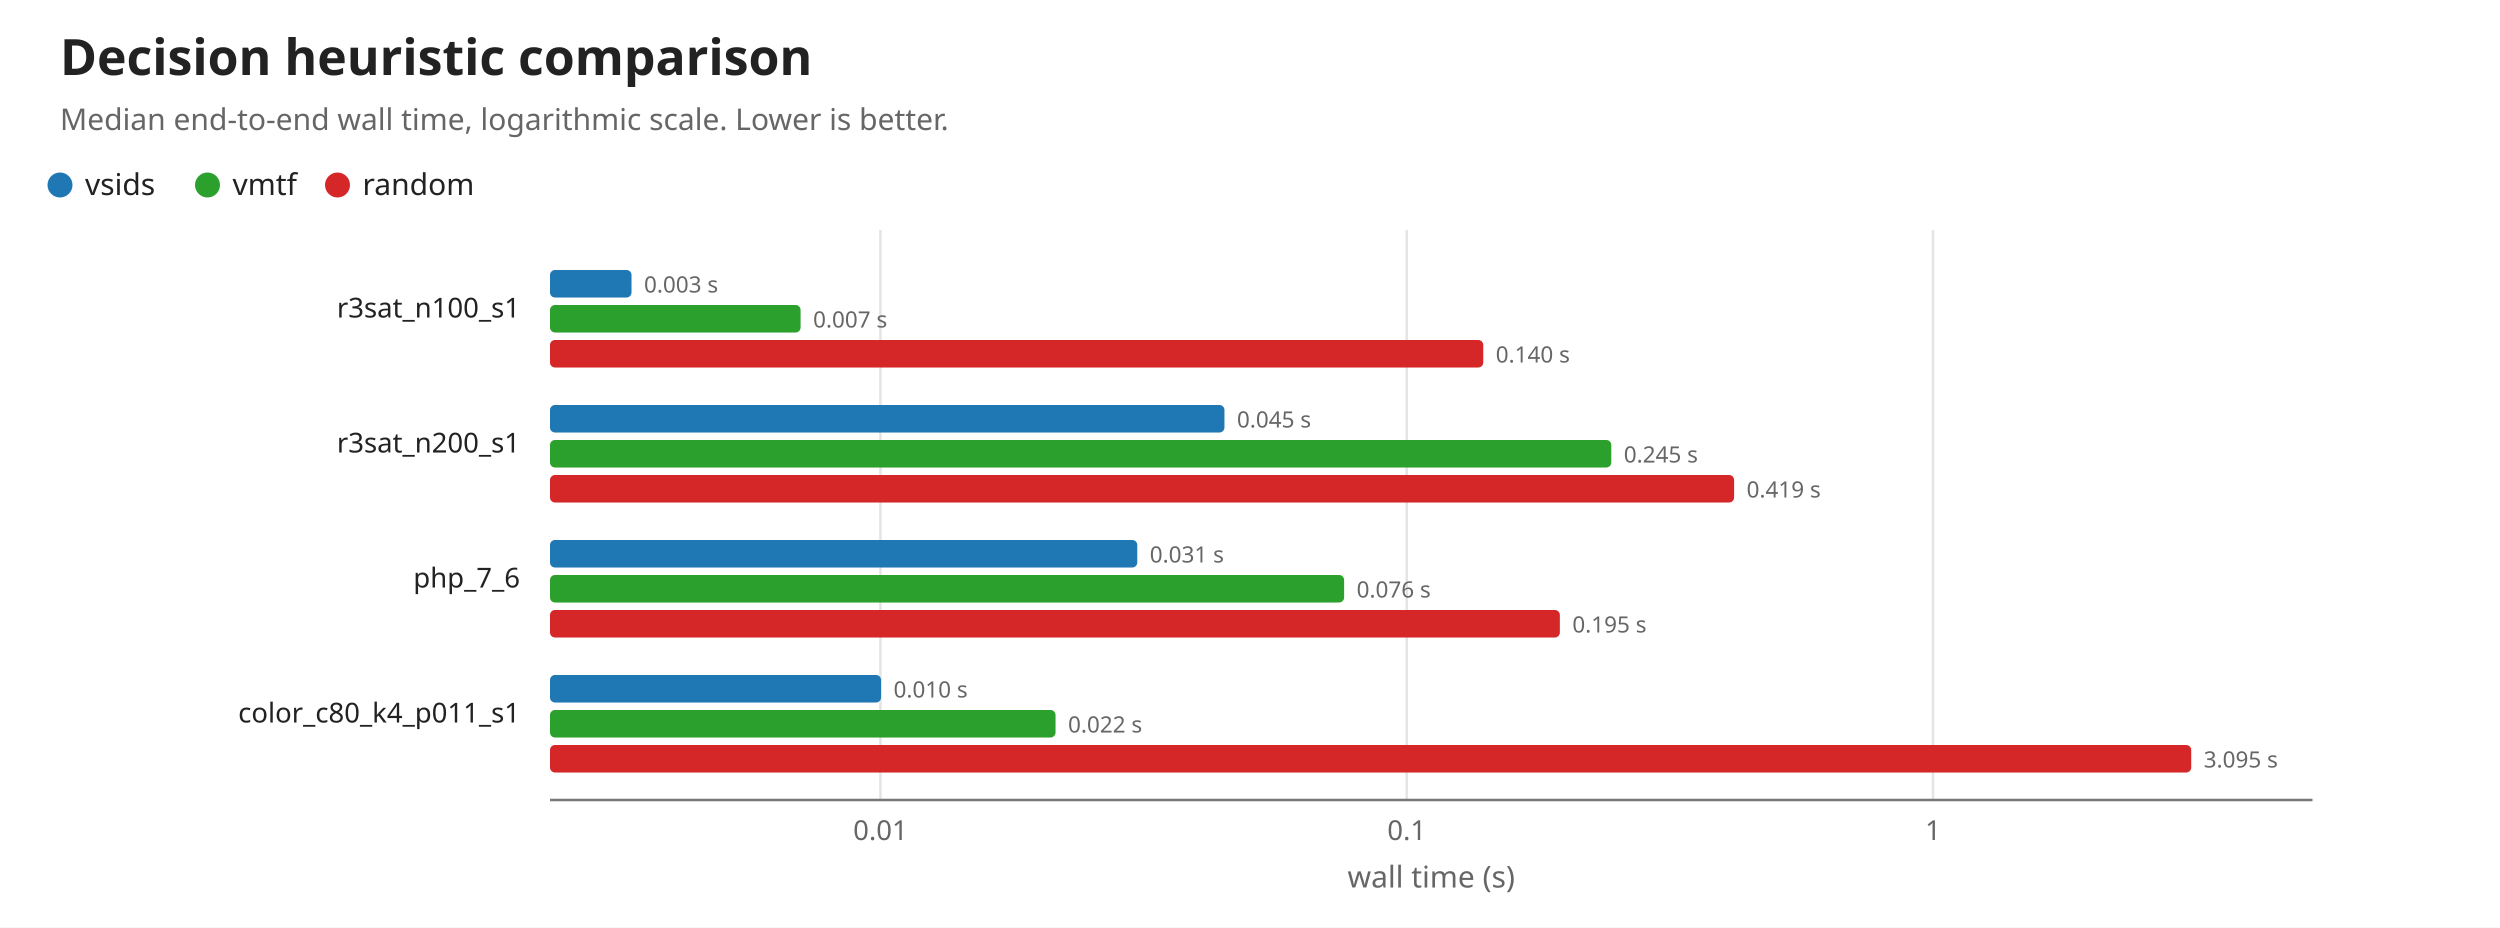
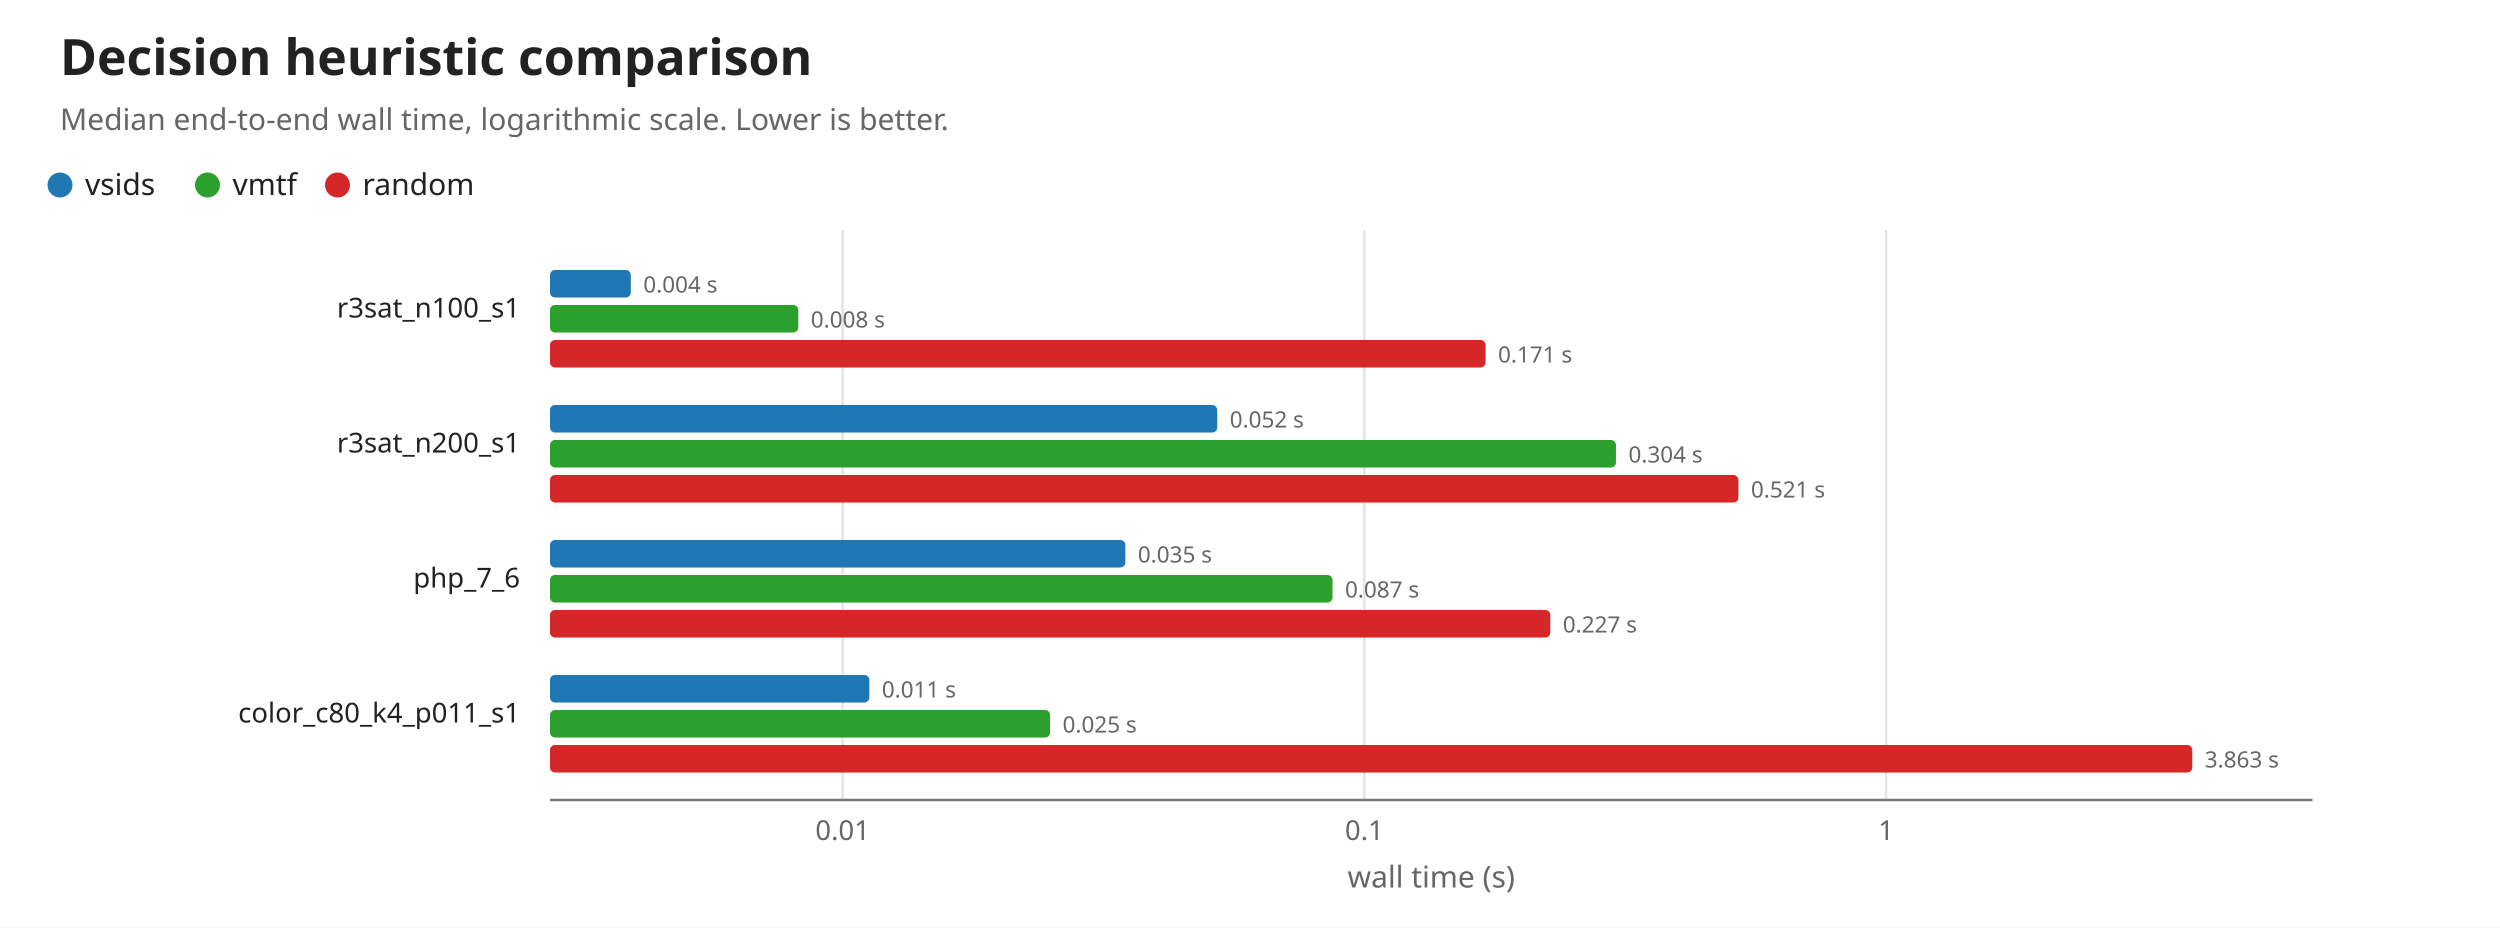
<svg xmlns="http://www.w3.org/2000/svg" width="1000" height="371" viewBox="0 0 1000 371">
  <rect width="1000" height="371" fill="#ffffff" />
  <text x="24.00" y="30.00" font-family="sans-serif" font-size="20.0" fill="#222222" font-weight="bold" text-anchor="start">Decision heuristic comparison</text>
  <text x="24.00" y="52.00" font-family="sans-serif" font-size="12.0" fill="#666666" font-weight="normal" text-anchor="start">Median end-to-end wall time, logarithmic scale. Lower is better.</text>
  <circle cx="24.00" cy="74.00" r="5.00" fill="#1f77b4" stroke="none" stroke-width="1" />
  <text x="34.00" y="78.00" font-family="sans-serif" font-size="12.0" fill="#222222" font-weight="normal" text-anchor="start">vsids</text>
  <circle cx="83.00" cy="74.00" r="5.00" fill="#2ca02c" stroke="none" stroke-width="1" />
  <text x="93.00" y="78.00" font-family="sans-serif" font-size="12.0" fill="#222222" font-weight="normal" text-anchor="start">vmtf</text>
  <circle cx="135.00" cy="74.00" r="5.00" fill="#d62728" stroke="none" stroke-width="1" />
  <text x="145.00" y="78.00" font-family="sans-serif" font-size="12.0" fill="#222222" font-weight="normal" text-anchor="start">random</text>
-   <line x1="352.18" y1="92.00" x2="352.18" y2="320.00" stroke="#e4e4e4" stroke-width="1.00" />
-   <text x="352.18" y="336.00" font-family="sans-serif" font-size="11.0" fill="#666666" font-weight="normal" text-anchor="middle">0.01</text>
-   <line x1="562.69" y1="92.00" x2="562.69" y2="320.00" stroke="#e4e4e4" stroke-width="1.00" />
-   <text x="562.69" y="336.00" font-family="sans-serif" font-size="11.0" fill="#666666" font-weight="normal" text-anchor="middle">0.1</text>
-   <line x1="773.21" y1="92.00" x2="773.21" y2="320.00" stroke="#e4e4e4" stroke-width="1.00" />
-   <text x="773.21" y="336.00" font-family="sans-serif" font-size="11.0" fill="#666666" font-weight="normal" text-anchor="middle">1</text>
+   <line x1="337.05" y1="92.00" x2="337.05" y2="320.00" stroke="#e4e4e4" stroke-width="1.00" />
+   <text x="337.05" y="336.00" font-family="sans-serif" font-size="11.0" fill="#666666" font-weight="normal" text-anchor="middle">0.01</text>
+   <line x1="545.74" y1="92.00" x2="545.74" y2="320.00" stroke="#e4e4e4" stroke-width="1.00" />
+   <text x="545.74" y="336.00" font-family="sans-serif" font-size="11.0" fill="#666666" font-weight="normal" text-anchor="middle">0.1</text>
+   <line x1="754.42" y1="92.00" x2="754.42" y2="320.00" stroke="#e4e4e4" stroke-width="1.00" />
+   <text x="754.42" y="336.00" font-family="sans-serif" font-size="11.0" fill="#666666" font-weight="normal" text-anchor="middle">1</text>
  <text x="572.50" y="355.00" font-family="sans-serif" font-size="12.0" fill="#666666" font-weight="normal" text-anchor="middle">wall time (s)</text>
  <text x="208.00" y="127.00" font-family="sans-serif" font-size="11.0" fill="#222222" font-weight="normal" text-anchor="end">r3sat_n100_s1</text>
-   <rect x="220.00" y="108.00" width="32.61" height="11.00" rx="2.00" fill="#1f77b4" stroke="none" stroke-width="1.00" />
-   <text x="257.61" y="117.00" font-family="sans-serif" font-size="9.0" fill="#666666" font-weight="normal" text-anchor="start">0.003 s</text>
-   <rect x="220.00" y="122.00" width="100.24" height="11.00" rx="2.00" fill="#2ca02c" stroke="none" stroke-width="1.00" />
-   <text x="325.24" y="131.00" font-family="sans-serif" font-size="9.0" fill="#666666" font-weight="normal" text-anchor="start">0.007 s</text>
-   <rect x="220.00" y="136.00" width="373.30" height="11.00" rx="2.00" fill="#d62728" stroke="none" stroke-width="1.00" />
-   <text x="598.30" y="145.00" font-family="sans-serif" font-size="9.0" fill="#666666" font-weight="normal" text-anchor="start">0.140 s</text>
+   <rect x="220.00" y="108.00" width="32.33" height="11.00" rx="2.00" fill="#1f77b4" stroke="none" stroke-width="1.00" />
+   <text x="257.33" y="117.00" font-family="sans-serif" font-size="9.0" fill="#666666" font-weight="normal" text-anchor="start">0.004 s</text>
+   <rect x="220.00" y="122.00" width="99.32" height="11.00" rx="2.00" fill="#2ca02c" stroke="none" stroke-width="1.00" />
+   <text x="324.32" y="131.00" font-family="sans-serif" font-size="9.0" fill="#666666" font-weight="normal" text-anchor="start">0.008 s</text>
+   <rect x="220.00" y="136.00" width="374.22" height="11.00" rx="2.00" fill="#d62728" stroke="none" stroke-width="1.00" />
+   <text x="599.22" y="145.00" font-family="sans-serif" font-size="9.0" fill="#666666" font-weight="normal" text-anchor="start">0.171 s</text>
  <text x="208.00" y="181.00" font-family="sans-serif" font-size="11.0" fill="#222222" font-weight="normal" text-anchor="end">r3sat_n200_s1</text>
-   <rect x="220.00" y="162.00" width="269.78" height="11.00" rx="2.00" fill="#1f77b4" stroke="none" stroke-width="1.00" />
-   <text x="494.78" y="171.00" font-family="sans-serif" font-size="9.0" fill="#666666" font-weight="normal" text-anchor="start">0.045 s</text>
-   <rect x="220.00" y="176.00" width="424.52" height="11.00" rx="2.00" fill="#2ca02c" stroke="none" stroke-width="1.00" />
-   <text x="649.52" y="185.00" font-family="sans-serif" font-size="9.0" fill="#666666" font-weight="normal" text-anchor="start">0.245 s</text>
-   <rect x="220.00" y="190.00" width="473.64" height="11.00" rx="2.00" fill="#d62728" stroke="none" stroke-width="1.00" />
-   <text x="698.64" y="199.00" font-family="sans-serif" font-size="9.0" fill="#666666" font-weight="normal" text-anchor="start">0.419 s</text>
+   <rect x="220.00" y="162.00" width="266.89" height="11.00" rx="2.00" fill="#1f77b4" stroke="none" stroke-width="1.00" />
+   <text x="491.89" y="171.00" font-family="sans-serif" font-size="9.0" fill="#666666" font-weight="normal" text-anchor="start">0.052 s</text>
+   <rect x="220.00" y="176.00" width="426.39" height="11.00" rx="2.00" fill="#2ca02c" stroke="none" stroke-width="1.00" />
+   <text x="651.39" y="185.00" font-family="sans-serif" font-size="9.0" fill="#666666" font-weight="normal" text-anchor="start">0.304 s</text>
+   <rect x="220.00" y="190.00" width="475.38" height="11.00" rx="2.00" fill="#d62728" stroke="none" stroke-width="1.00" />
+   <text x="700.38" y="199.00" font-family="sans-serif" font-size="9.0" fill="#666666" font-weight="normal" text-anchor="start">0.521 s</text>
  <text x="208.00" y="235.00" font-family="sans-serif" font-size="11.0" fill="#222222" font-weight="normal" text-anchor="end">php_7_6</text>
-   <rect x="220.00" y="216.00" width="234.91" height="11.00" rx="2.00" fill="#1f77b4" stroke="none" stroke-width="1.00" />
-   <text x="459.91" y="225.00" font-family="sans-serif" font-size="9.0" fill="#666666" font-weight="normal" text-anchor="start">0.031 s</text>
-   <rect x="220.00" y="230.00" width="317.65" height="11.00" rx="2.00" fill="#2ca02c" stroke="none" stroke-width="1.00" />
-   <text x="542.65" y="239.00" font-family="sans-serif" font-size="9.0" fill="#666666" font-weight="normal" text-anchor="start">0.076 s</text>
-   <rect x="220.00" y="244.00" width="403.94" height="11.00" rx="2.00" fill="#d62728" stroke="none" stroke-width="1.00" />
-   <text x="628.94" y="253.00" font-family="sans-serif" font-size="9.0" fill="#666666" font-weight="normal" text-anchor="start">0.195 s</text>
+   <rect x="220.00" y="216.00" width="230.14" height="11.00" rx="2.00" fill="#1f77b4" stroke="none" stroke-width="1.00" />
+   <text x="455.14" y="225.00" font-family="sans-serif" font-size="9.0" fill="#666666" font-weight="normal" text-anchor="start">0.035 s</text>
+   <rect x="220.00" y="230.00" width="313.01" height="11.00" rx="2.00" fill="#2ca02c" stroke="none" stroke-width="1.00" />
+   <text x="538.01" y="239.00" font-family="sans-serif" font-size="9.0" fill="#666666" font-weight="normal" text-anchor="start">0.087 s</text>
+   <rect x="220.00" y="244.00" width="400.12" height="11.00" rx="2.00" fill="#d62728" stroke="none" stroke-width="1.00" />
+   <text x="625.12" y="253.00" font-family="sans-serif" font-size="9.0" fill="#666666" font-weight="normal" text-anchor="start">0.227 s</text>
  <text x="208.00" y="289.00" font-family="sans-serif" font-size="11.0" fill="#222222" font-weight="normal" text-anchor="end">color_c80_k4_p011_s1</text>
-   <rect x="220.00" y="270.00" width="132.42" height="11.00" rx="2.00" fill="#1f77b4" stroke="none" stroke-width="1.00" />
-   <text x="357.42" y="279.00" font-family="sans-serif" font-size="9.0" fill="#666666" font-weight="normal" text-anchor="start">0.010 s</text>
-   <rect x="220.00" y="284.00" width="202.22" height="11.00" rx="2.00" fill="#2ca02c" stroke="none" stroke-width="1.00" />
-   <text x="427.22" y="293.00" font-family="sans-serif" font-size="9.0" fill="#666666" font-weight="normal" text-anchor="start">0.022 s</text>
-   <rect x="220.00" y="298.00" width="656.49" height="11.00" rx="2.00" fill="#d62728" stroke="none" stroke-width="1.00" />
-   <text x="881.49" y="307.00" font-family="sans-serif" font-size="9.0" fill="#666666" font-weight="normal" text-anchor="start">3.095 s</text>
+   <rect x="220.00" y="270.00" width="127.74" height="11.00" rx="2.00" fill="#1f77b4" stroke="none" stroke-width="1.00" />
+   <text x="352.74" y="279.00" font-family="sans-serif" font-size="9.0" fill="#666666" font-weight="normal" text-anchor="start">0.011 s</text>
+   <rect x="220.00" y="284.00" width="200.03" height="11.00" rx="2.00" fill="#2ca02c" stroke="none" stroke-width="1.00" />
+   <text x="425.03" y="293.00" font-family="sans-serif" font-size="9.0" fill="#666666" font-weight="normal" text-anchor="start">0.025 s</text>
+   <rect x="220.00" y="298.00" width="656.91" height="11.00" rx="2.00" fill="#d62728" stroke="none" stroke-width="1.00" />
+   <text x="881.91" y="307.00" font-family="sans-serif" font-size="9.0" fill="#666666" font-weight="normal" text-anchor="start">3.863 s</text>
  <line x1="220.00" y1="320.00" x2="925.00" y2="320.00" stroke="#777777" stroke-width="1.00" />
</svg>
